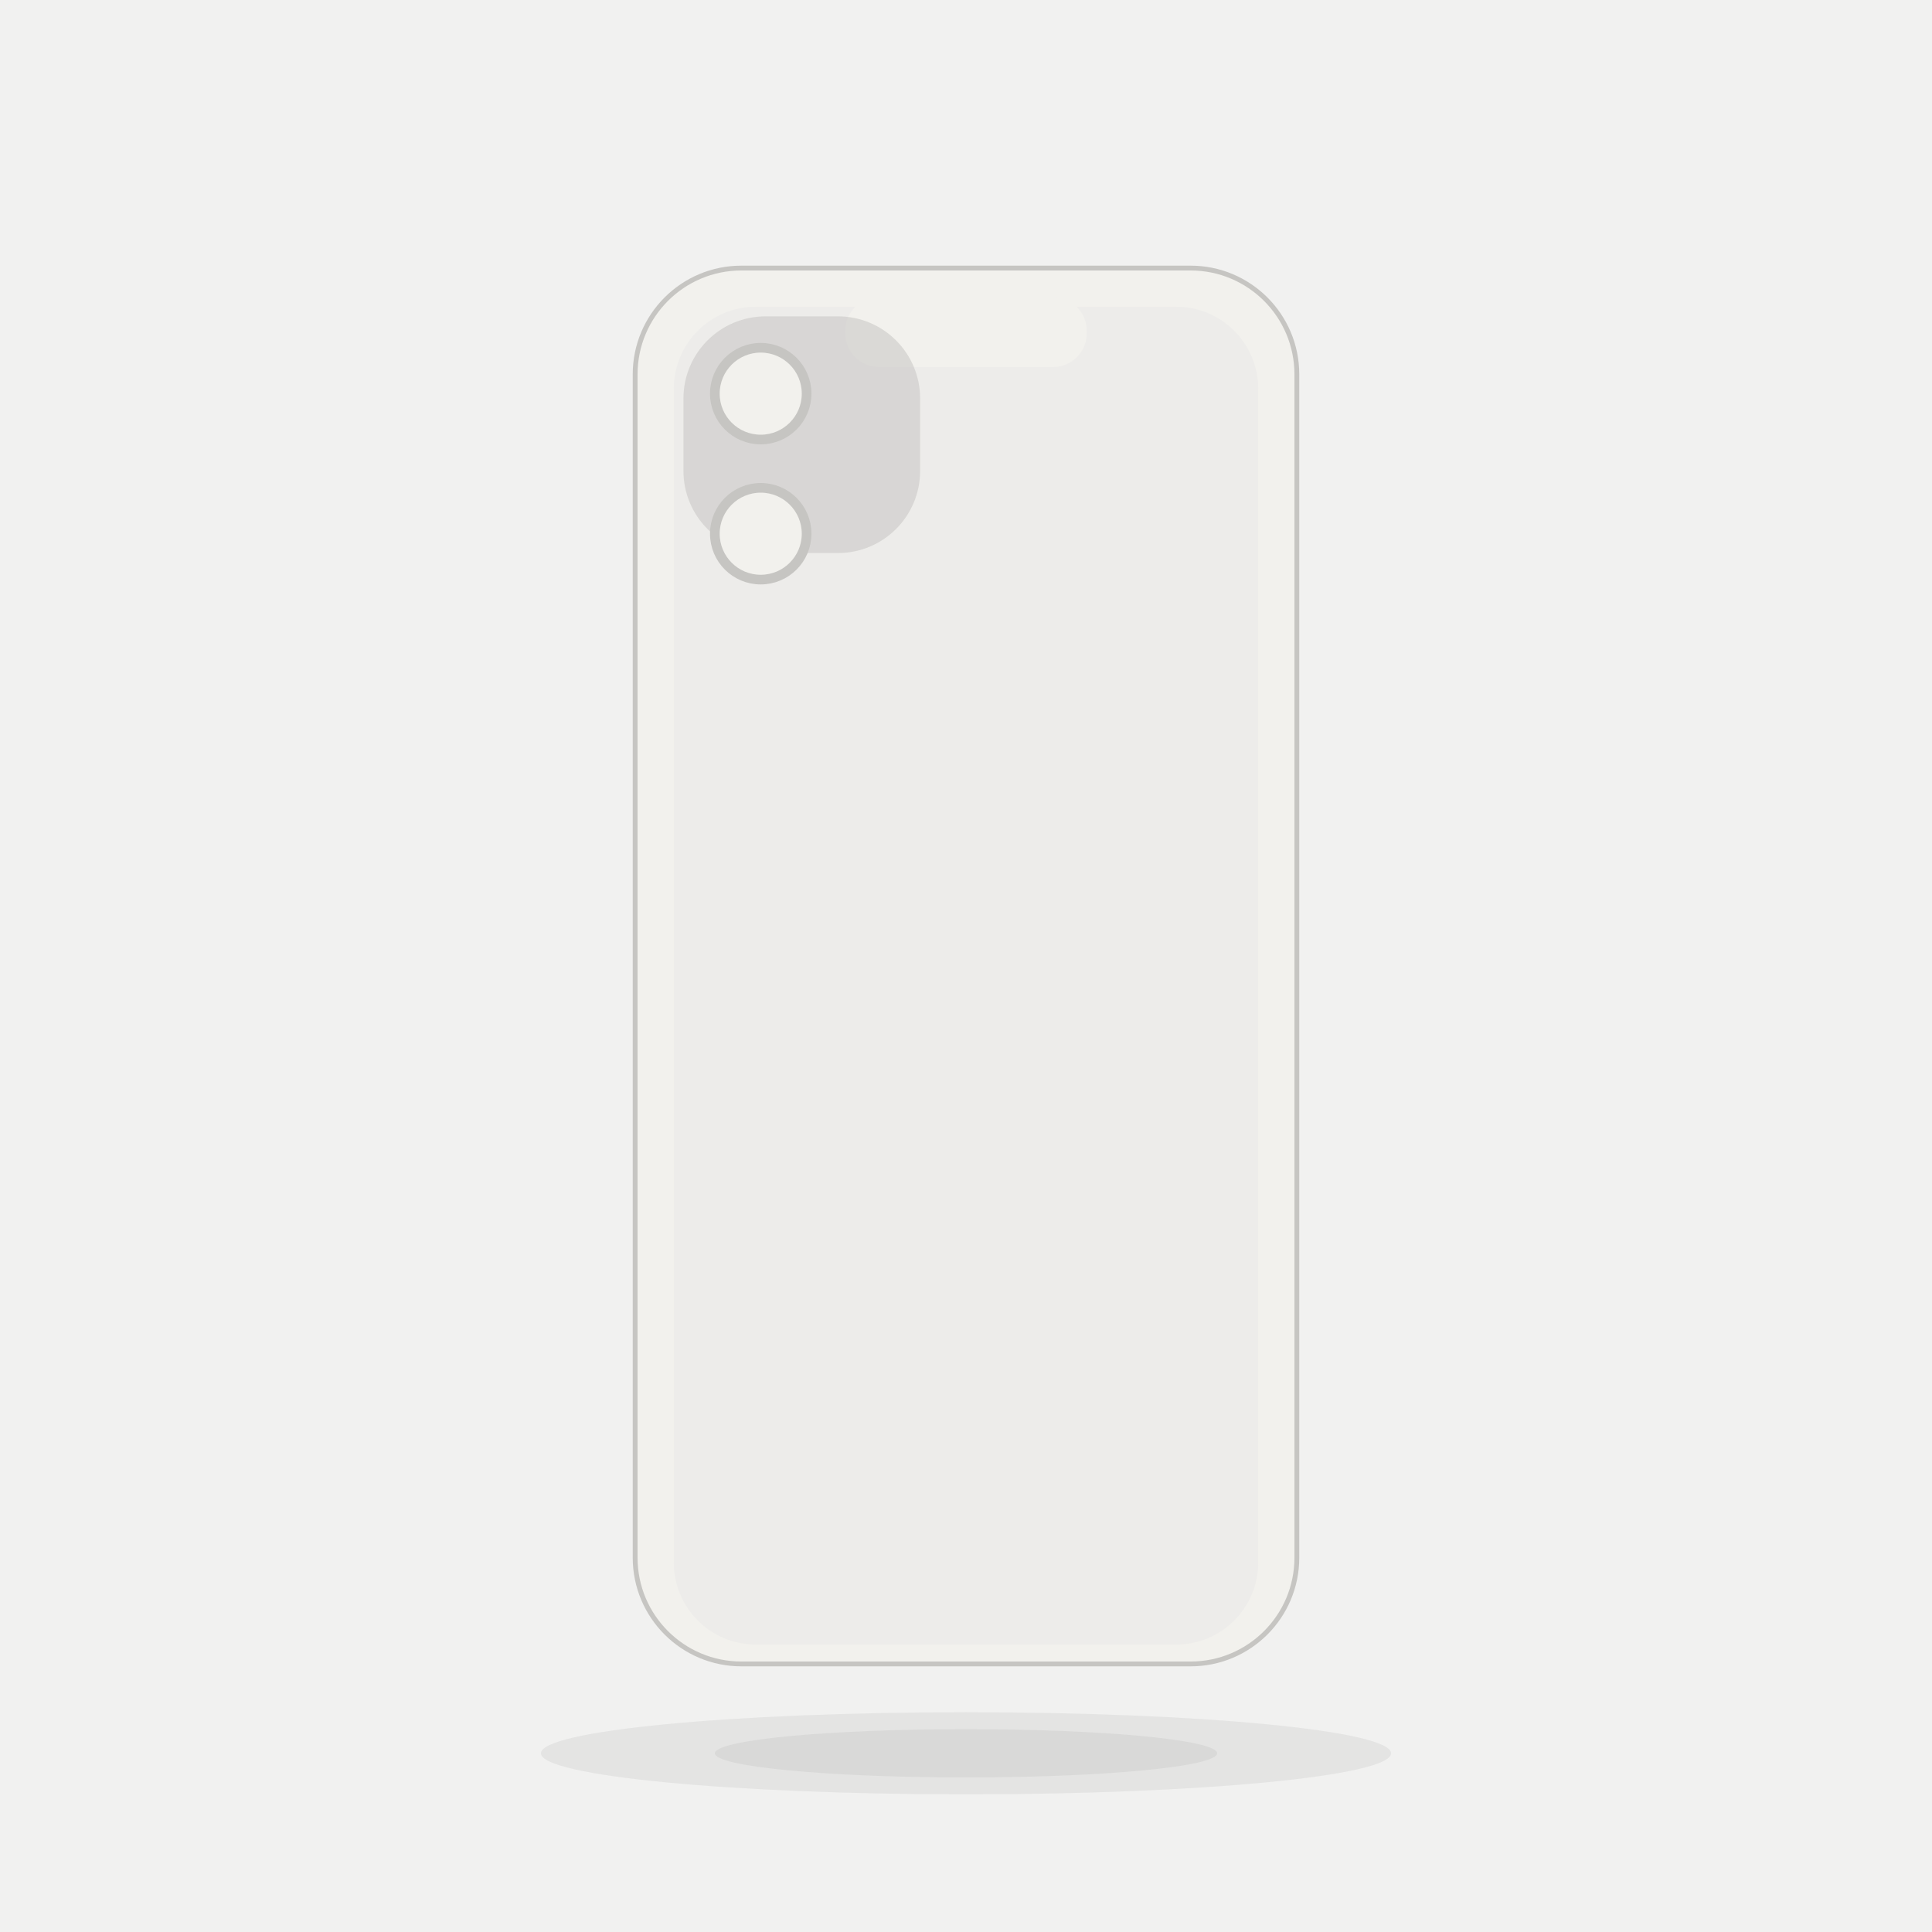
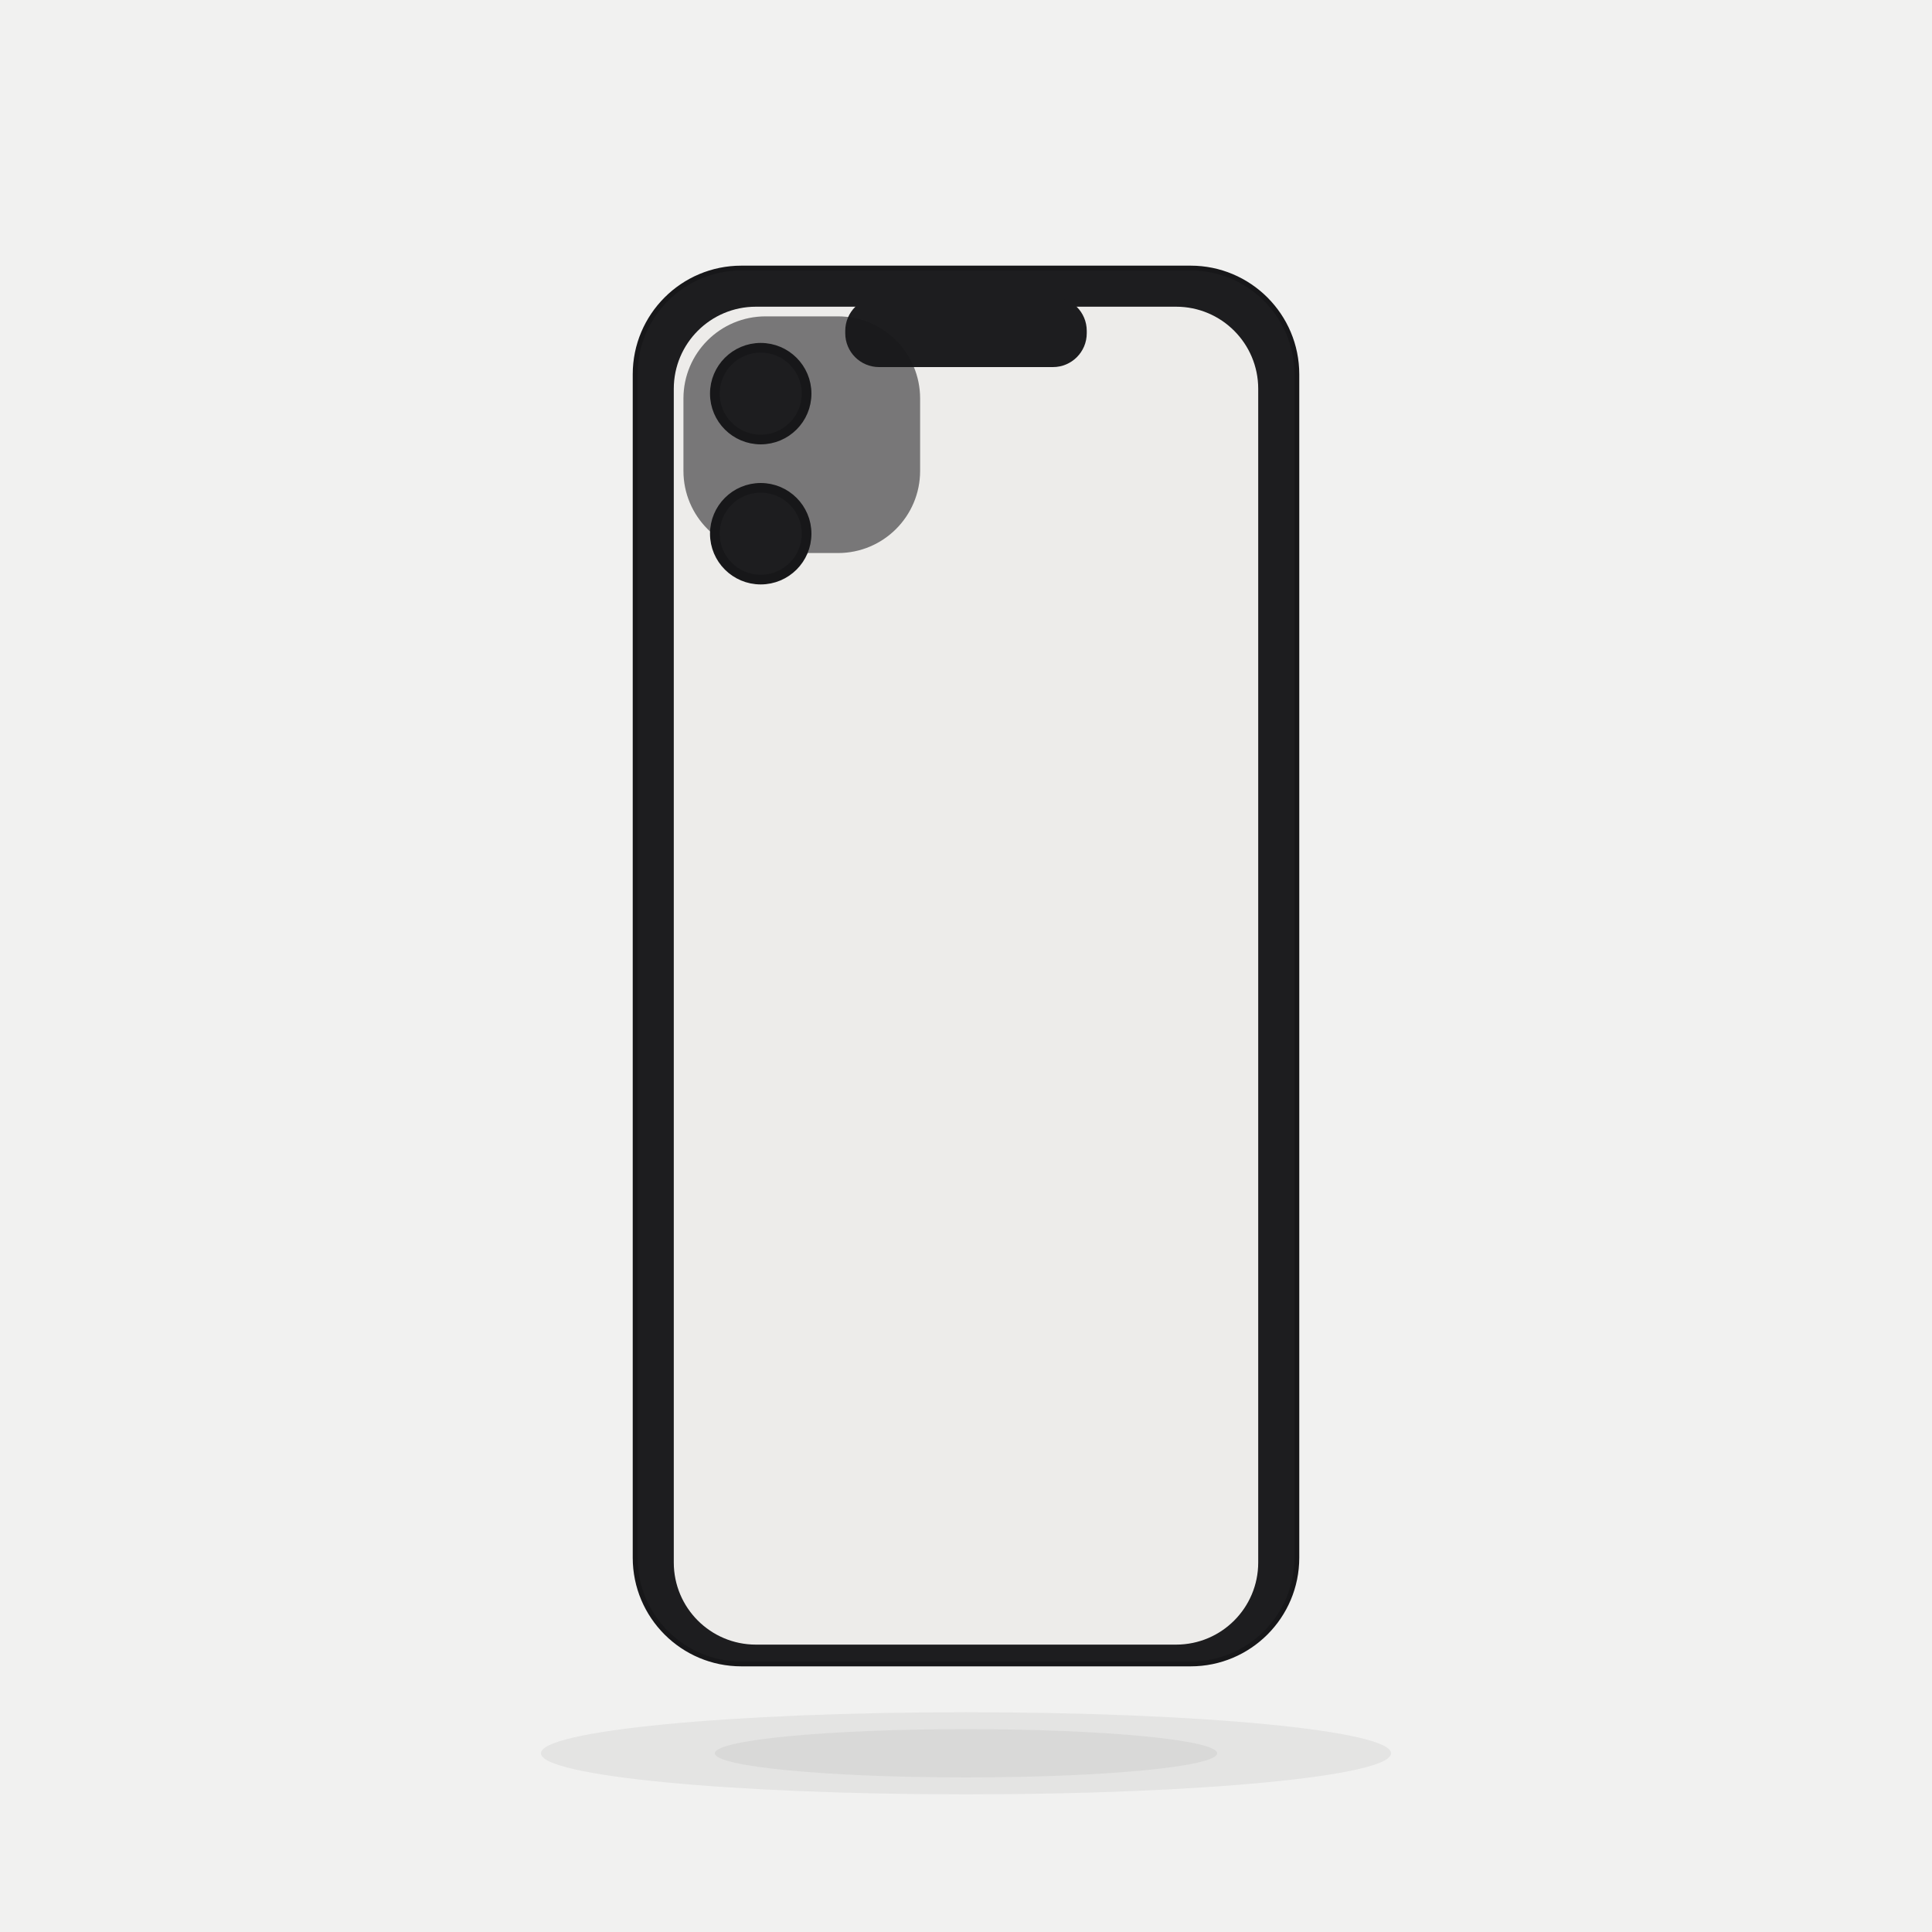
<svg xmlns="http://www.w3.org/2000/svg" viewBox="0 0 800 800" width="800" height="800" role="img" aria-label="iPhone 13 128 GB">
  <rect width="800" height="800" fill="#F1F1F0" />
  <ellipse cx="400" cy="726" rx="176" ry="17" fill="#000" opacity=".055" />
  <ellipse cx="400" cy="726" rx="104" ry="10" fill="#000" opacity=".05" />
-   <rect x="263.0" y="111.0" width="274" height="578" rx="44" fill="#F2F1ED" stroke="#C6C5C2" stroke-width="2" />
+   <rect x="263.0" y="111.0" width="274" height="578" rx="44" fill="#1D1D1F" stroke="#171719" stroke-width="2" />
  <rect x="279.0" y="127.0" width="242" height="554" rx="34" fill="#EDECEA" />
-   <rect x="350" y="123.0" width="100" height="29" rx="14" fill="#F2F1ED" />
-   <rect x="283.0" y="131.0" width="98" height="98" rx="34" fill="#C6C5C2" opacity=".55" />
-   <circle cx="315.0" cy="163.0" r="19" fill="#F2F1ED" stroke="#C6C5C2" stroke-width="4" />
-   <circle cx="315.0" cy="221.0" r="19" fill="#F2F1ED" stroke="#C6C5C2" stroke-width="4" />
+   <rect x="350" y="123.0" width="100" height="29" rx="14" fill="#1D1D1F" />
+   <rect x="283.0" y="131.0" width="98" height="98" rx="34" fill="#171719" opacity=".55" />
+   <circle cx="315.0" cy="163.0" r="19" fill="#1D1D1F" stroke="#171719" stroke-width="4" />
+   <circle cx="315.0" cy="221.0" r="19" fill="#1D1D1F" stroke="#171719" stroke-width="4" />
</svg>
